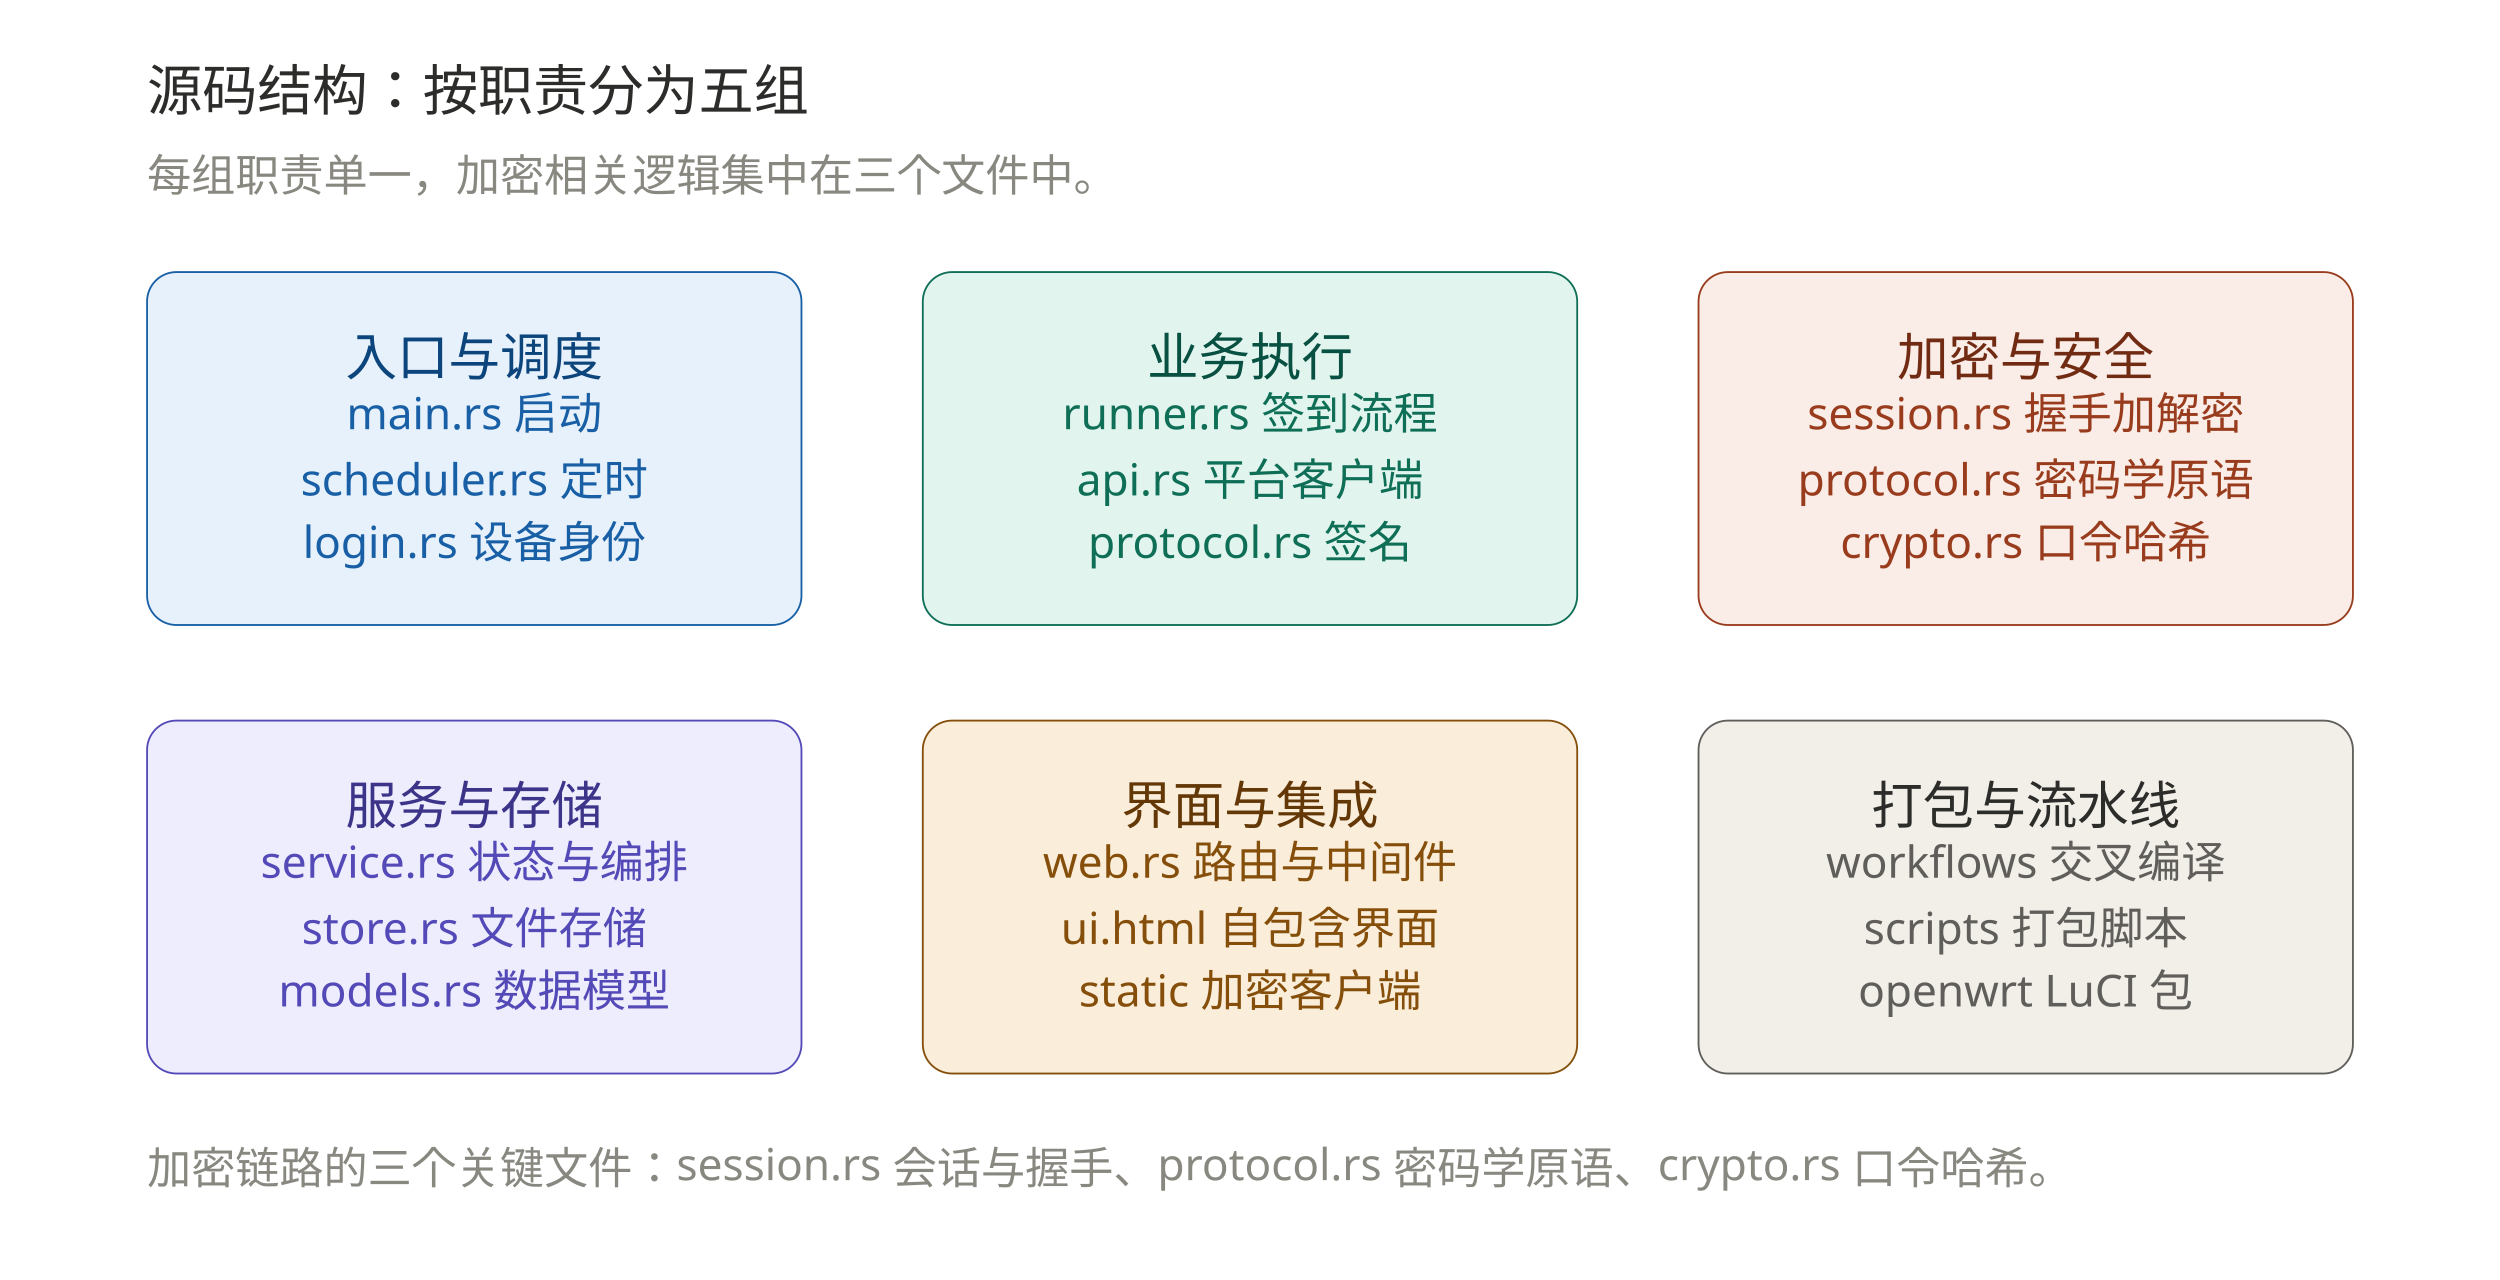
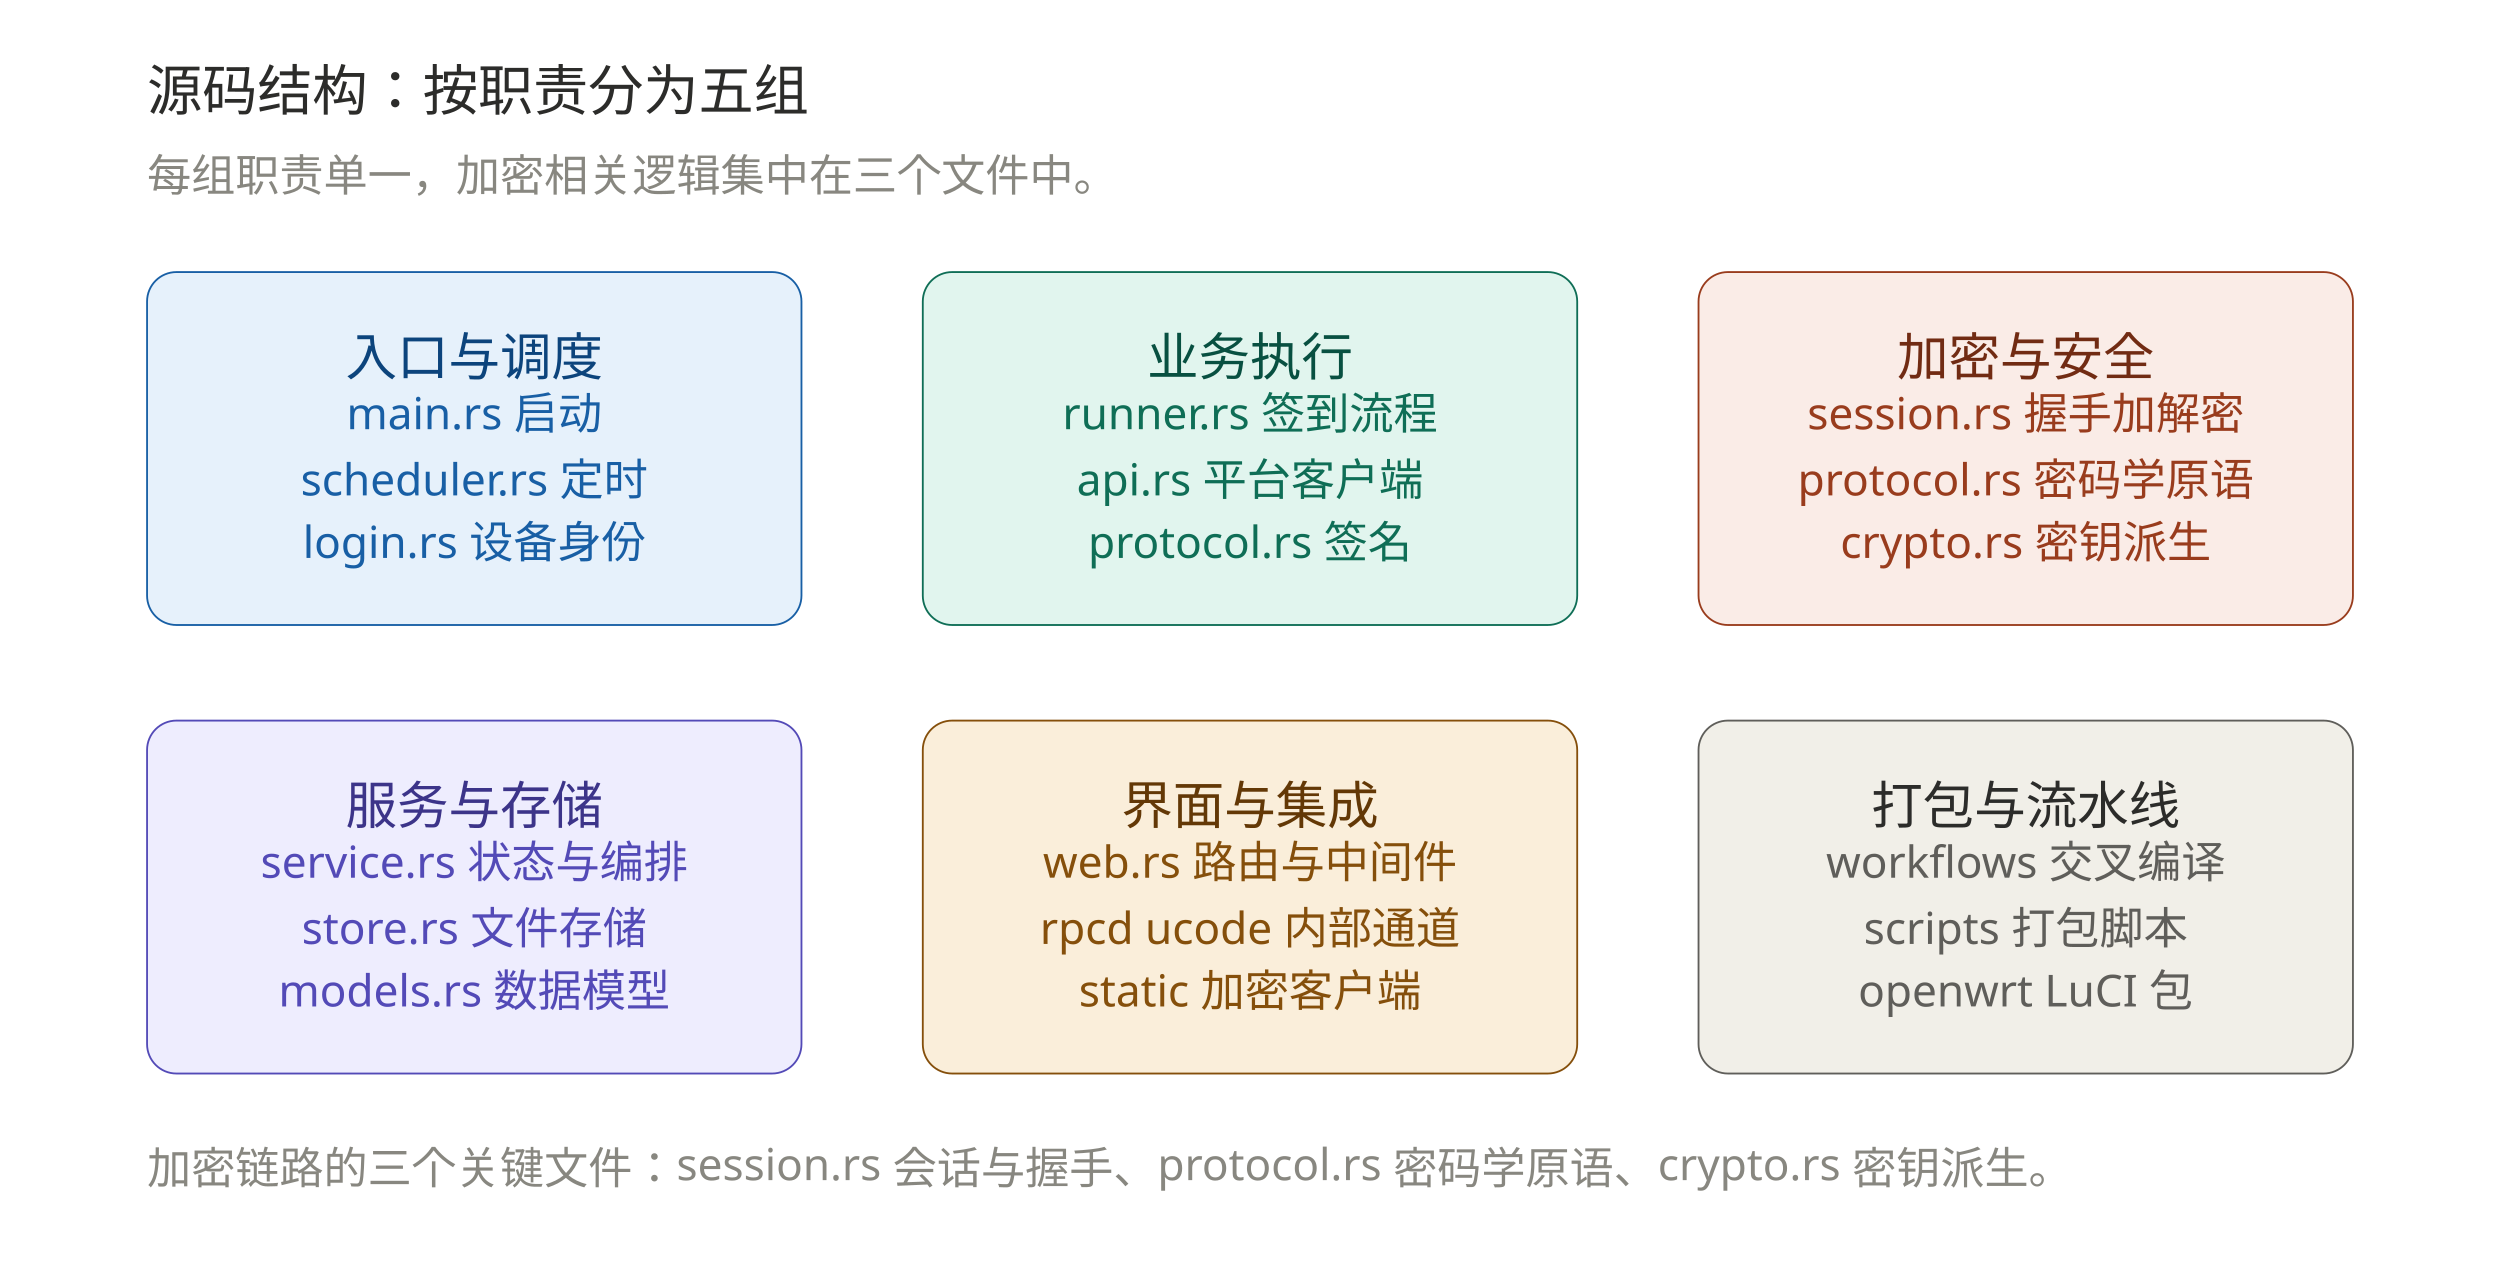
<svg xmlns="http://www.w3.org/2000/svg" viewBox="0 0 680 348" width="100%" role="img">
  <style>
text{font-family:'PingFang SC','Microsoft YaHei','Noto Sans SC','Hiragino Sans GB',sans-serif}
@media (prefers-color-scheme: dark){
g.s-blue&gt;rect,g.s-blue&gt;circle,g.s-blue&gt;polygon{fill:#042C53;stroke:#85B7EB}
g.s-blue&gt;text{fill:#B5D4F4}
g.s-teal&gt;rect,g.s-teal&gt;circle,g.s-teal&gt;polygon{fill:#04342C;stroke:#5DCAA5}
g.s-teal&gt;text{fill:#9FE1CB}
g.s-amber&gt;rect,g.s-amber&gt;circle,g.s-amber&gt;polygon{fill:#412402;stroke:#EF9F27}
g.s-amber&gt;text{fill:#FAC775}
g.s-purple&gt;rect,g.s-purple&gt;circle,g.s-purple&gt;polygon{fill:#26215C;stroke:#AFA9EC}
g.s-purple&gt;text{fill:#CECBF6}
g.s-coral&gt;rect,g.s-coral&gt;circle,g.s-coral&gt;polygon{fill:#4A1B0C;stroke:#F0997B}
g.s-coral&gt;text{fill:#F5C4B3}
g.s-gray&gt;rect,g.s-gray&gt;circle,g.s-gray&gt;polygon{fill:#2C2C2A;stroke:#B4B2A9}
g.s-gray&gt;text{fill:#D3D1C7}
g.s-red&gt;rect,g.s-red&gt;circle,g.s-red&gt;polygon{fill:#501313;stroke:#F09595}
g.s-red&gt;text{fill:#F7C1C1}
g.s-green&gt;rect,g.s-green&gt;circle,g.s-green&gt;polygon{fill:#173404;stroke:#97C459}
g.s-green&gt;text{fill:#C0DD97}
g.s-pink&gt;rect,g.s-pink&gt;circle,g.s-pink&gt;polygon{fill:#4B1528;stroke:#ED93B1}
g.s-pink&gt;text{fill:#F4C0D1}
g.s-neutral&gt;rect{fill:#2C2C2A;stroke:#B4B2A9}
g.s-neutral&gt;text{fill:#D3D1C7}
g.s-t1&gt;text{fill:#F1EFE8}
g.s-t2&gt;text{fill:#B4B2A9}
g.s-t3&gt;text{fill:#888780}
g.s-ln&gt;line,g.s-ln&gt;path{stroke:#B4B2A9}
g.s-div&gt;line{stroke:#444441}
}
</style>
  <defs>
    <marker id="ah" viewBox="0 0 10 10" refX="8" refY="5" markerWidth="6" markerHeight="6" orient="auto-start-reverse">
      <path d="M2 1L8 5L2 9" fill="none" stroke="#888780" stroke-width="1.5" stroke-linecap="round" stroke-linejoin="round" />
    </marker>
    <marker id="ah2" viewBox="0 0 10 10" refX="8" refY="5" markerWidth="6" markerHeight="6" orient="auto-start-reverse">
      <path d="M2 1L8 5L2 9" fill="none" stroke="#D85A30" stroke-width="1.5" stroke-linecap="round" stroke-linejoin="round" />
    </marker>
  </defs>
  <g class="s-t1">
    <text x="40" y="30" font-size="15" font-weight="500" fill="#2C2C2A">源码结构：按职责分为五组</text>
  </g>
  <g class="s-t3">
    <text x="40" y="52" font-size="12" fill="#888780">每组职责单一，加密相关逻辑集中在三个文件中。</text>
  </g>
  <g class="s-blue">
    <rect x="40" y="74" width="178" height="96" rx="8" fill="#E6F1FB" stroke="#185FA5" stroke-width="0.5" />
    <text x="129" y="96" font-size="14" font-weight="500" fill="#0C447C" text-anchor="middle" dominant-baseline="central">入口与调度</text>
    <text x="129" y="111" font-size="12" fill="#185FA5" text-anchor="middle" dominant-baseline="central">main.rs 启动</text>
    <text x="129" y="129" font-size="12" fill="#185FA5" text-anchor="middle" dominant-baseline="central">scheduler.rs 定时</text>
    <text x="129" y="146" font-size="12" fill="#185FA5" text-anchor="middle" dominant-baseline="central">login.rs 设备身份</text>
  </g>
  <g class="s-teal">
    <rect x="251" y="74" width="178" height="96" rx="8" fill="#E1F5EE" stroke="#0F6E56" stroke-width="0.5" />
    <text x="340" y="96" font-size="14" font-weight="500" fill="#085041" text-anchor="middle" dominant-baseline="central">业务执行</text>
    <text x="340" y="111" font-size="12" fill="#0F6E56" text-anchor="middle" dominant-baseline="central">runner.rs 签到流程</text>
    <text x="340" y="129" font-size="12" fill="#0F6E56" text-anchor="middle" dominant-baseline="central">api.rs 平台客户端</text>
    <text x="340" y="146" font-size="12" fill="#0F6E56" text-anchor="middle" dominant-baseline="central">protocol.rs 签名</text>
  </g>
  <g class="s-coral">
    <rect x="462" y="74" width="178" height="96" rx="8" fill="#FAECE7" stroke="#993C1D" stroke-width="0.5" />
    <text x="551" y="96" font-size="14" font-weight="500" fill="#712B13" text-anchor="middle" dominant-baseline="central">加密与安全</text>
    <text x="551" y="111" font-size="12" fill="#993C1D" text-anchor="middle" dominant-baseline="central">session.rs 握手加解密</text>
    <text x="551" y="129" font-size="12" fill="#993C1D" text-anchor="middle" dominant-baseline="central">protocol.rs 密码学原语</text>
-     <text x="551" y="146" font-size="12" fill="#993C1D" text-anchor="middle" dominant-baseline="central">crypto.rs 口令哈希</text>
+     <text x="551" y="146" font-size="12" fill="#993C1D" text-anchor="middle" dominant-baseline="central">crypto.rs 密钥派生</text>
  </g>
  <g class="s-purple">
    <rect x="40" y="196" width="178" height="96" rx="8" fill="#EEEDFE" stroke="#534AB7" stroke-width="0.5" />
    <text x="129" y="218" font-size="14" font-weight="500" fill="#3C3489" text-anchor="middle" dominant-baseline="central">服务与存储</text>
    <text x="129" y="233" font-size="12" fill="#534AB7" text-anchor="middle" dominant-baseline="central">service.rs 状态与编排</text>
    <text x="129" y="251" font-size="12" fill="#534AB7" text-anchor="middle" dominant-baseline="central">store.rs 文件存储</text>
    <text x="129" y="268" font-size="12" fill="#534AB7" text-anchor="middle" dominant-baseline="central">models.rs 数据模型</text>
  </g>
  <g class="s-amber">
    <rect x="251" y="196" width="178" height="96" rx="8" fill="#FAEEDA" stroke="#854F0B" stroke-width="0.5" />
    <text x="340" y="218" font-size="14" font-weight="500" fill="#633806" text-anchor="middle" dominant-baseline="central">界面与集成</text>
    <text x="340" y="233" font-size="12" fill="#854F0B" text-anchor="middle" dominant-baseline="central">web.rs 路由与中间件</text>
-     <text x="340" y="251" font-size="12" fill="#854F0B" text-anchor="middle" dominant-baseline="central">ui.html 自包含界面</text>
+     <text x="340" y="251" font-size="12" fill="#854F0B" text-anchor="middle" dominant-baseline="central">rpcd ucode 内部通道</text>
    <text x="340" y="268" font-size="12" fill="#854F0B" text-anchor="middle" dominant-baseline="central">static 加密客户端</text>
  </g>
  <g class="s-gray">
    <rect x="462" y="196" width="178" height="96" rx="8" fill="#F1EFE8" stroke="#5F5E5A" stroke-width="0.5" />
    <text x="551" y="218" font-size="14" font-weight="500" fill="#2C2C2A" text-anchor="middle" dominant-baseline="central">打包与流水线</text>
    <text x="551" y="233" font-size="12" fill="#5F5E5A" text-anchor="middle" dominant-baseline="central">workflows 交叉编译</text>
    <text x="551" y="251" font-size="12" fill="#5F5E5A" text-anchor="middle" dominant-baseline="central">scripts 打包脚本</text>
    <text x="551" y="268" font-size="12" fill="#5F5E5A" text-anchor="middle" dominant-baseline="central">openwrt LuCI 包</text>
  </g>
  <g class="s-t3">
-     <text x="40" y="322" font-size="12" fill="#888780">加密链路的三个关键文件：session.rs 会话与握手、protocol.rs 密码学原语、crypto.rs 口令哈希。</text>
+     <text x="40" y="322" font-size="12" fill="#888780">加密链路的三个关键文件：session.rs 会话与握手、protocol.rs 密码学原语、crypto.rs 密钥派生。</text>
  </g>
</svg>
